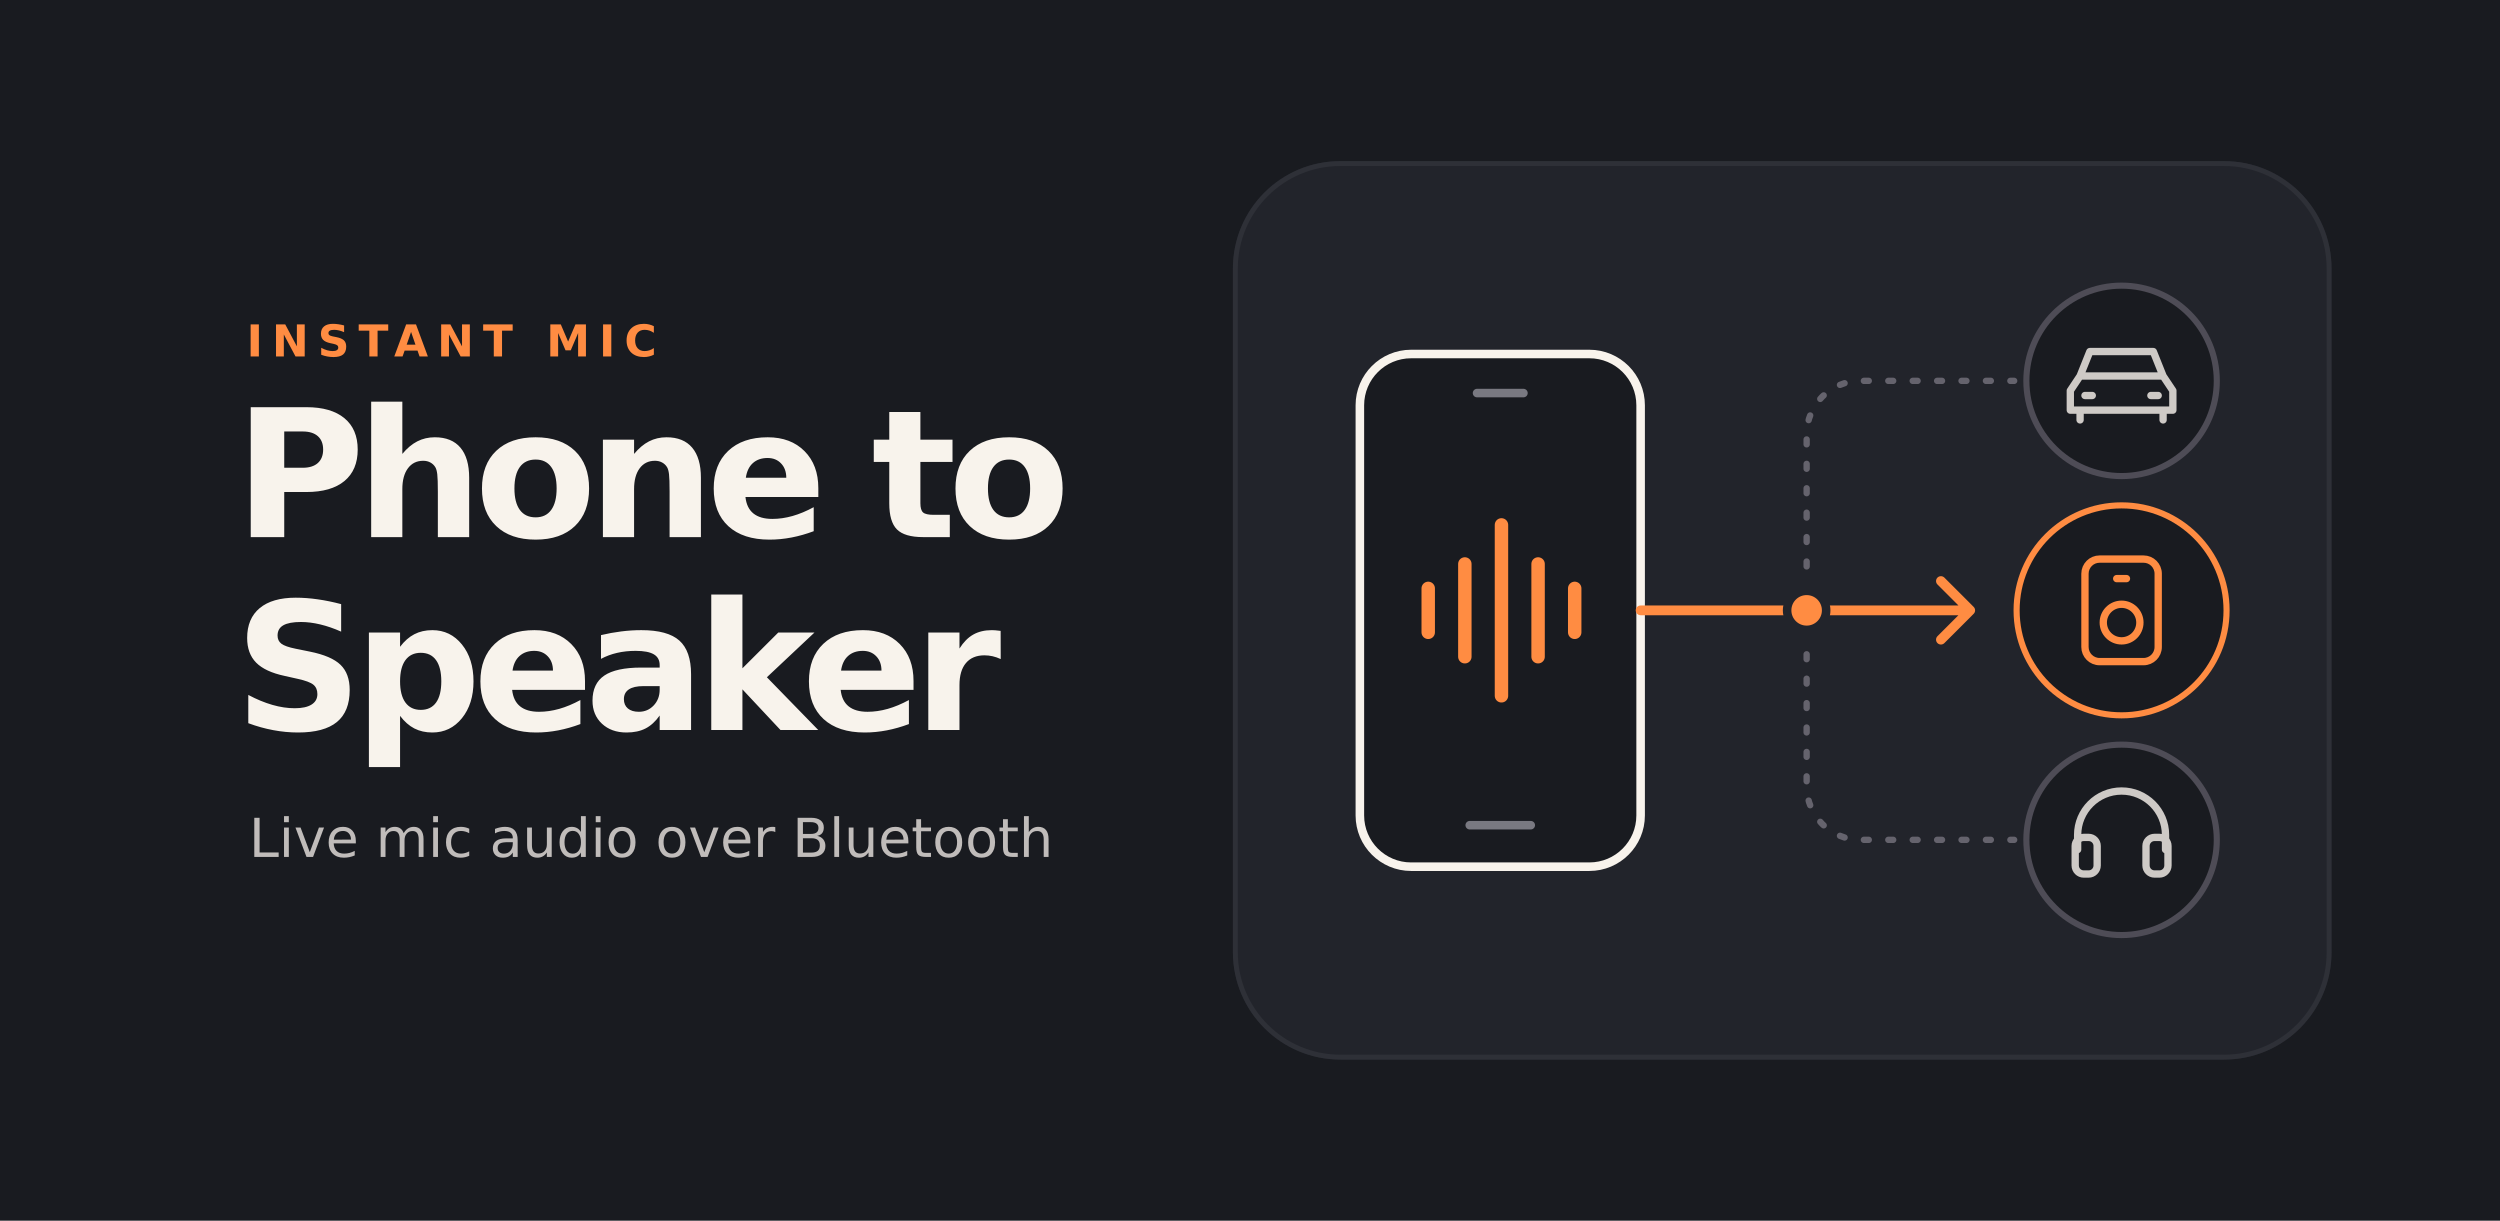
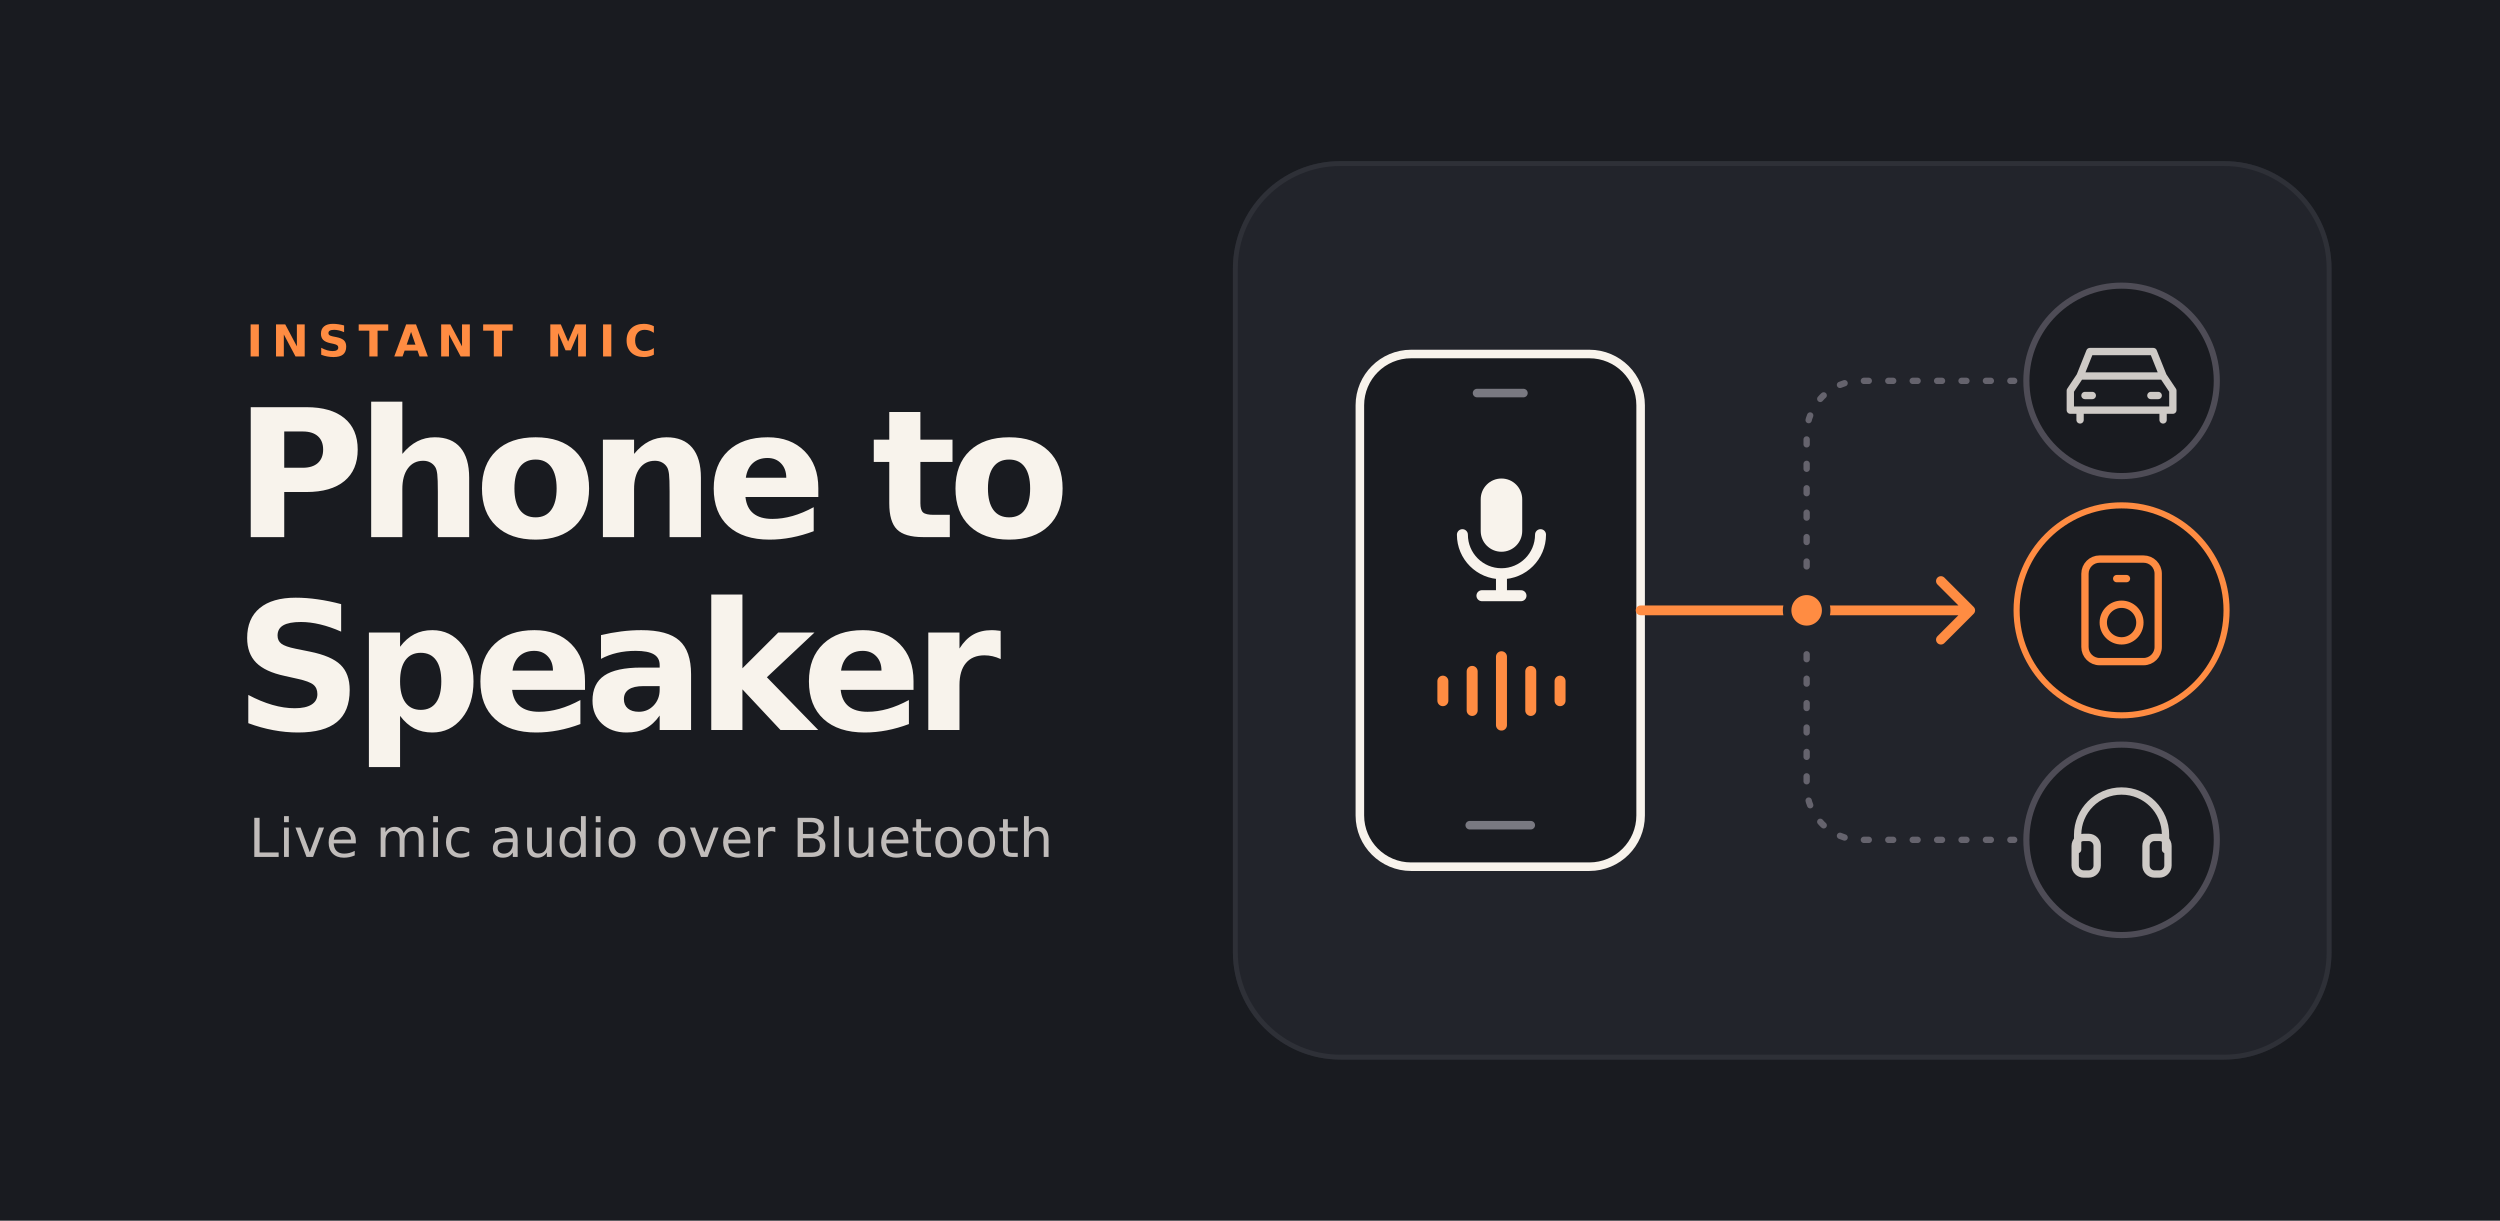
<svg xmlns="http://www.w3.org/2000/svg" width="1024" height="500" viewBox="0 0 1024 500" role="img" aria-labelledby="title desc">
  <path fill="#191B20" d="M0 0h1024v500H0z" />
  <rect x="505" y="66" width="450" height="368" rx="44" fill="#22242B" />
  <rect x="506" y="67" width="448" height="366" rx="43" fill="none" stroke="#2E3037" stroke-width="2" />
  <g font-family="Avenir Next, DejaVu Sans, sans-serif">
    <text x="101" y="146" fill="#FF8C42" font-size="18" font-weight="700" letter-spacing="3.7">INSTANT MIC</text>
    <g fill="#F8F3EC" font-size="73" font-weight="700" letter-spacing="-3.6">
      <text x="96" y="220">Phone to</text>
      <text x="96" y="299">Speaker</text>
    </g>
    <text x="102" y="351" fill="#C0BCBA" font-size="22" font-weight="500">Live mic audio over Bluetooth</text>
  </g>
  <g>
    <rect x="557" y="145" width="115" height="210" rx="21" fill="#191B20" stroke="#F8F3EC" stroke-width="3.5" />
    <path d="M605 161h19m-22 177h25" fill="none" stroke="#797981" stroke-width="3.5" stroke-linecap="round" />
-     <path d="M585 241v18m15-28v38m15-54v70m15-54v38m15-28v18" fill="none" stroke="#FF8C42" stroke-width="5.5" stroke-linecap="round" />
+     <rect x="606.5" y="196" width="17" height="30" rx="8.5" fill="#F8F3EC" />
+     <path d="M599 219a16 16 0 0 0 32 0m-16 16v9m-8 0h16" fill="none" stroke="#F8F3EC" stroke-width="4.5" stroke-linecap="round" />
+     <path d="M591 279v8m12-12v16m12-22v28m12-22v16m12-12v8" fill="none" stroke="#FF8C42" stroke-width="4.5" stroke-linecap="round" />
  </g>
  <g fill="none" stroke-linecap="round" stroke-linejoin="round">
    <path d="M740 232v-54a22 22 0 0 1 22-22h63M740 268v54a22 22 0 0 0 22 22h63" stroke="#65636D" stroke-width="2.6" stroke-dasharray="2 8" />
    <path d="M672 250h135m-12-12 12 12-12 12" stroke="#FF8C42" stroke-width="4" />
  </g>
  <circle cx="740" cy="250" r="8" fill="#FF8C42" stroke="#22242B" stroke-width="3.5" />
  <g fill="#191B20" stroke-width="2.5">
    <circle cx="869" cy="156" r="39" stroke="#4E4C56" />
    <circle cx="869" cy="250" r="43" stroke="#FF8C42" />
    <circle cx="869" cy="344" r="39" stroke="#4E4C56" />
  </g>
  <g fill="none" stroke-width="3" stroke-linecap="round" stroke-linejoin="round">
    <g stroke="#CECAC6">
      <path d="M848 160v8h42v-8l-4-6h-34zM852 154l4-10h26l4 10M852 168v4m34-4v4m-32-10h3m24 0h3" />
      <path d="M851 348v-6a18 18 0 0 1 36 0v6" />
      <rect x="850" y="343" width="9" height="15" rx="3.5" />
      <rect x="879" y="343" width="9" height="15" rx="3.5" />
    </g>
    <g stroke="#FF8C42">
      <rect x="854" y="229" width="30" height="42" rx="6" />
      <path d="M867 237h4" />
      <circle cx="869" cy="255" r="7.5" />
    </g>
  </g>
</svg>
